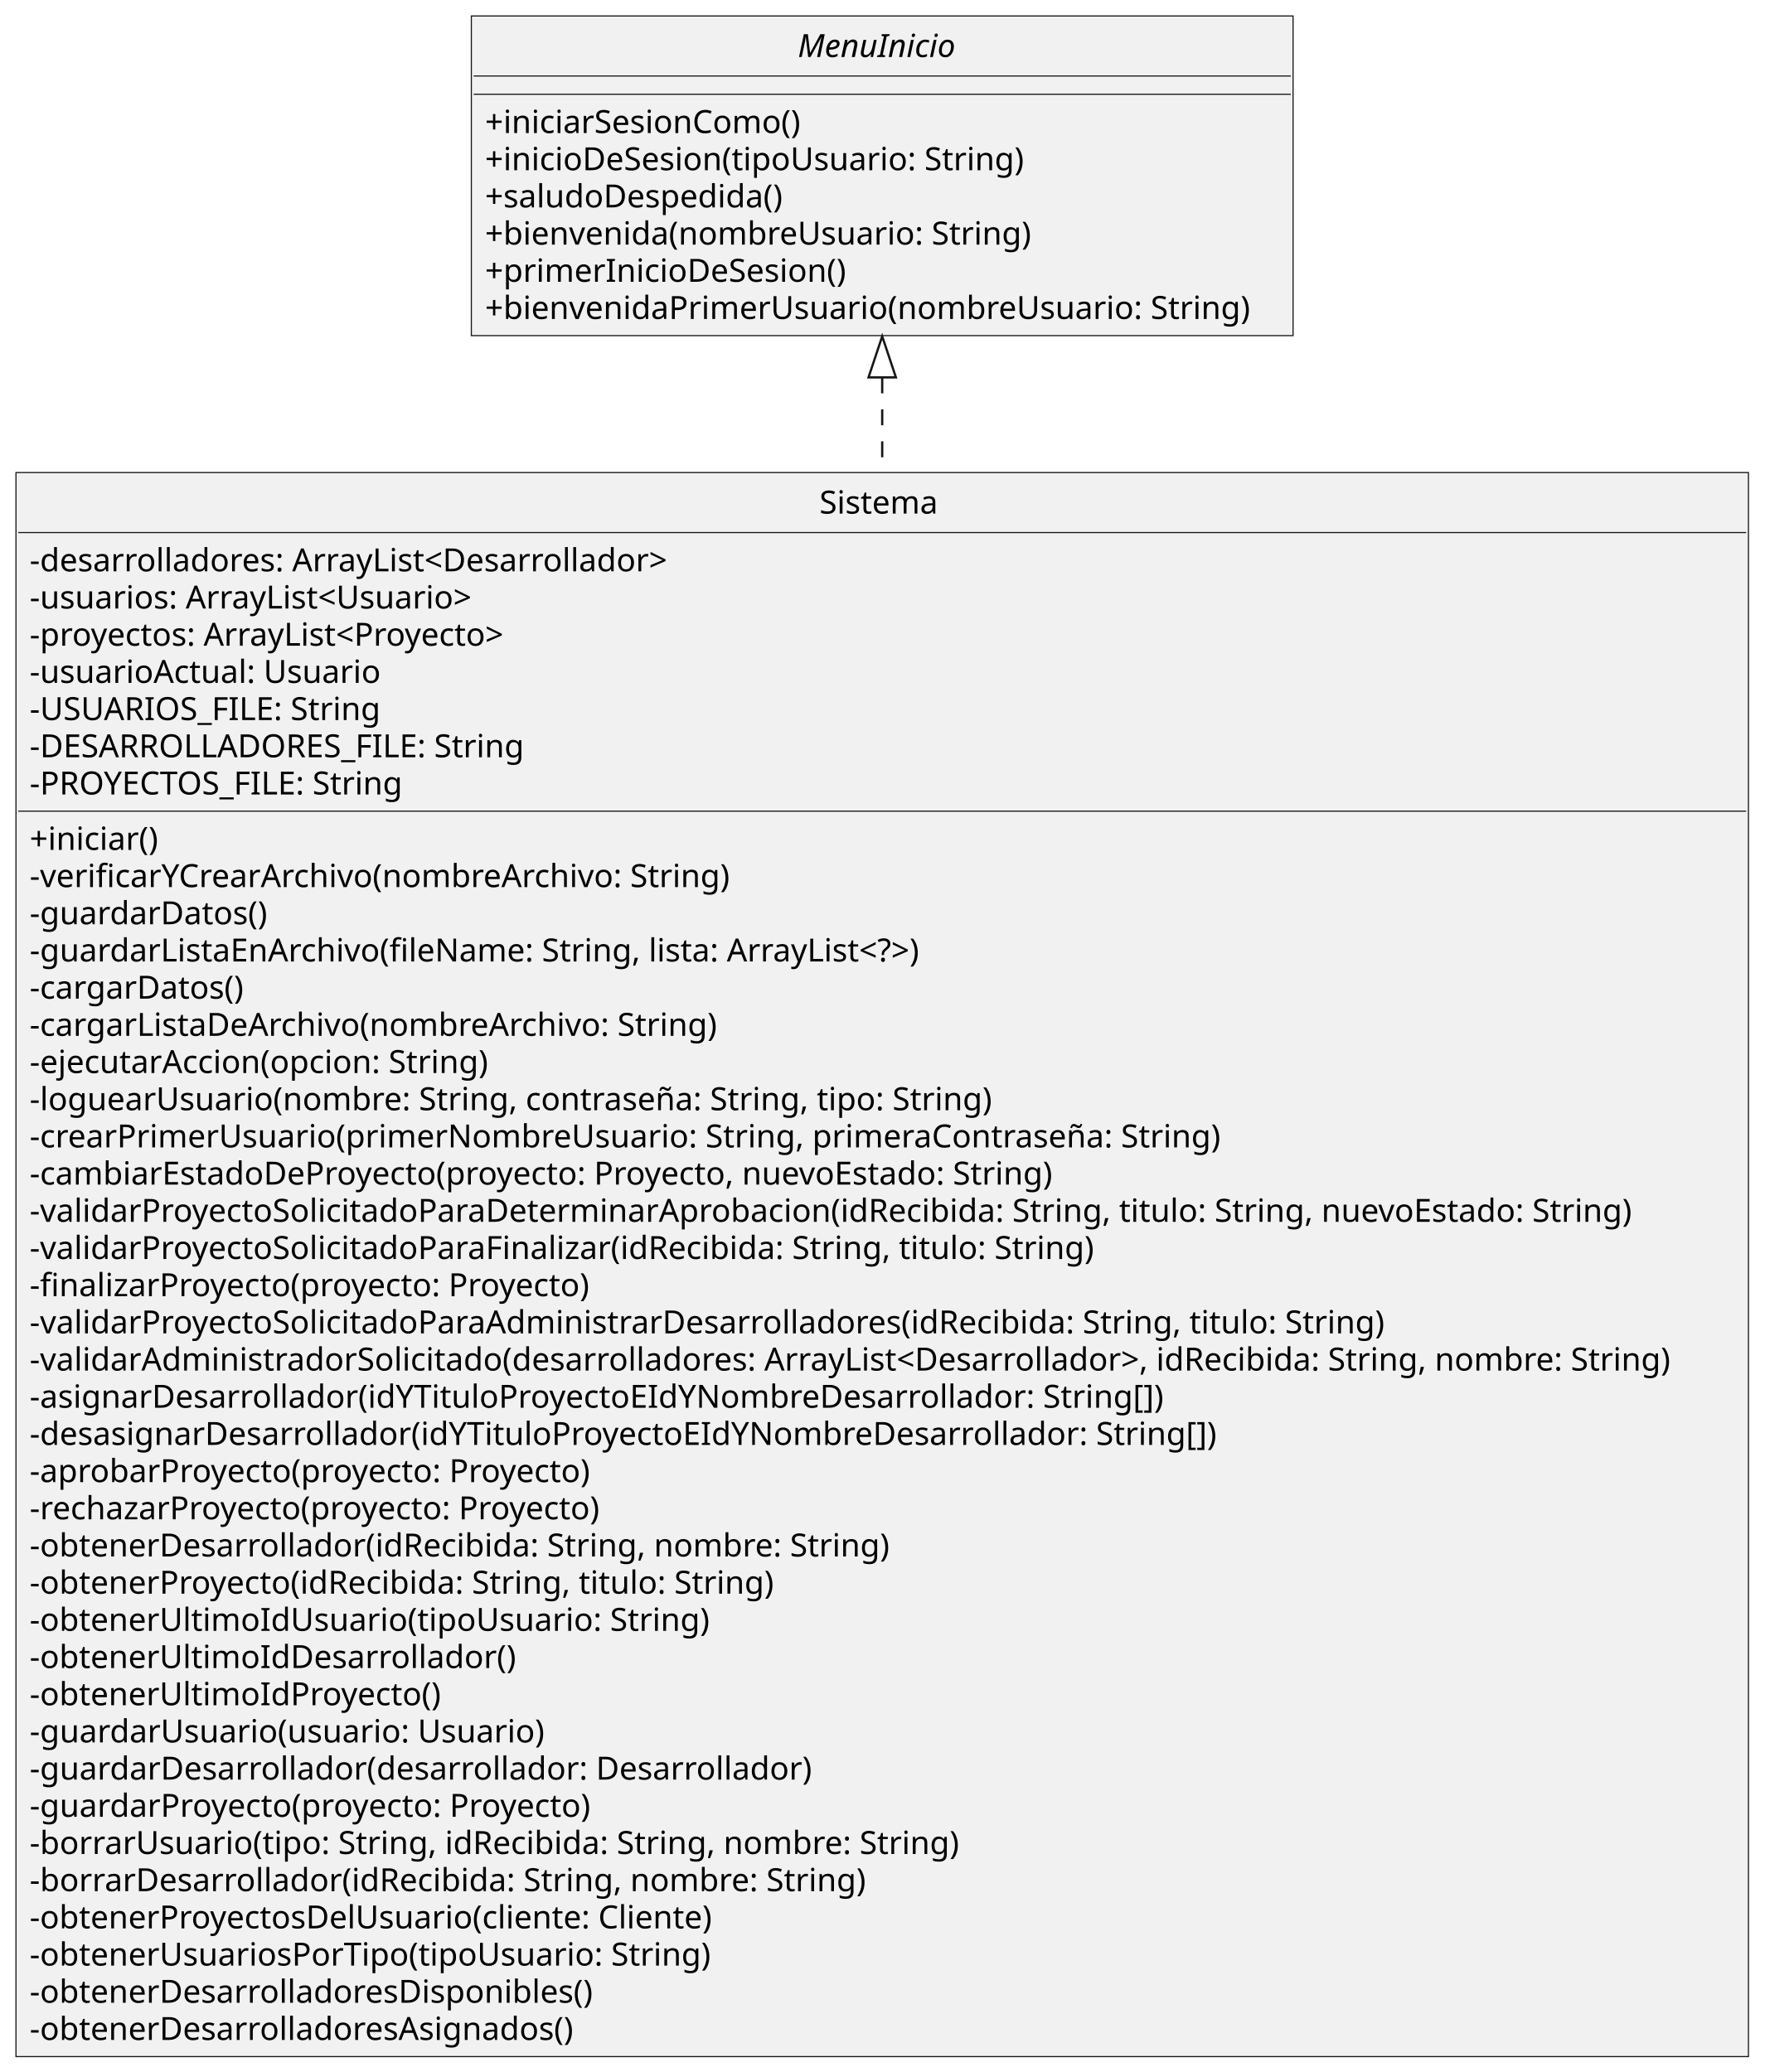
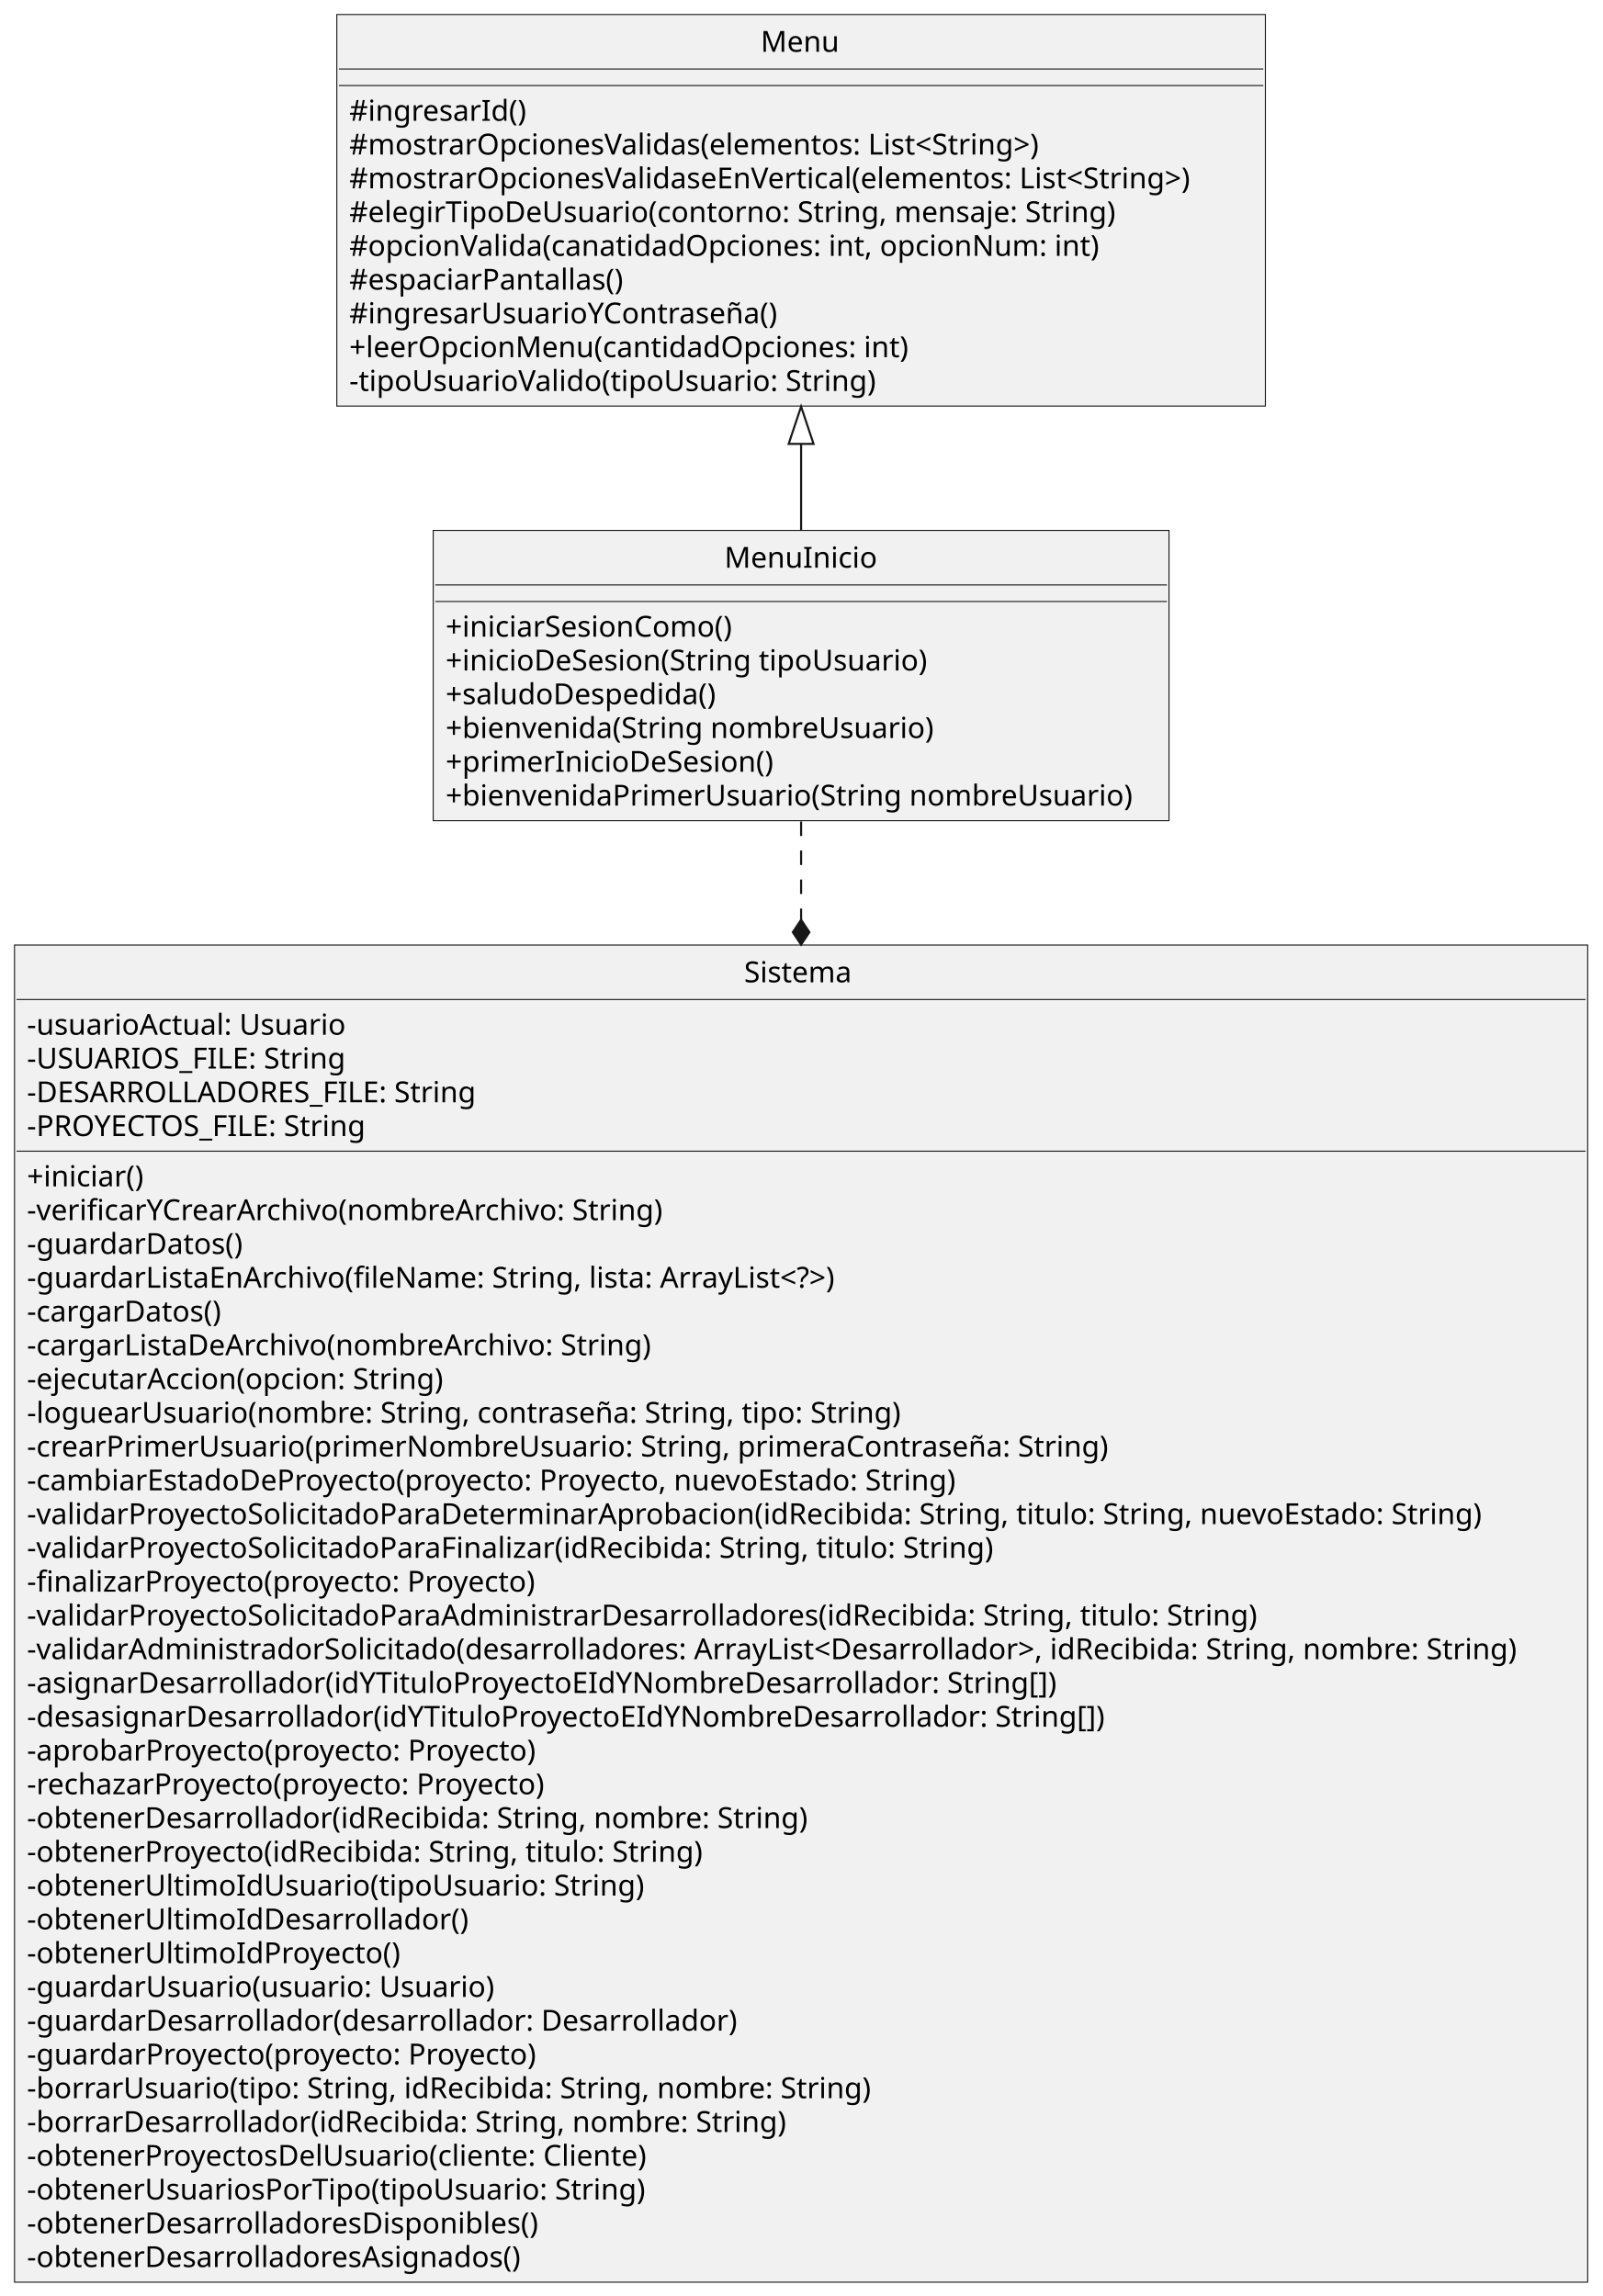
- <svg xmlns="http://www.w3.org/2000/svg" contentStyleType="text/css" height="908px" preserveAspectRatio="none" style="width:773px;height:908px;background:#FFFFFF;" version="1.1" viewBox="0 0 773 908" width="773px" zoomAndPan="magnify">
+ <svg xmlns="http://www.w3.org/2000/svg" contentStyleType="text/css" height="1108px" preserveAspectRatio="none" style="width:773px;height:1108px;background:#FFFFFF;" version="1.1" viewBox="0 0 773 1108" width="773px" zoomAndPan="magnify">
  <defs />
  <g>
+     <g id="elem_Menu">
+       <rect codeLine="9" fill="#F1F1F1" height="188.969" id="Menu" style="stroke:#181818;stroke-width:0.5;" width="448" x="162.5" y="7" />
+       <text fill="#000000" font-family="sans-serif" font-size="14" lengthAdjust="spacing" textLength="39" x="367" y="24.995">Menu</text>
+       <line style="stroke:#181818;stroke-width:0.5;" x1="163.5" x2="609.5" y1="33.297" y2="33.297" />
+       <line style="stroke:#181818;stroke-width:0.5;" x1="163.5" x2="609.5" y1="41.297" y2="41.297" />
+       <text fill="#000000" font-family="sans-serif" font-size="14" lengthAdjust="spacing" textLength="90" x="168.5" y="58.292">#ingresarId()</text>
+       <text fill="#000000" font-family="sans-serif" font-size="14" lengthAdjust="spacing" textLength="359" x="168.5" y="74.589">#mostrarOpcionesValidas(elementos: List&lt;String&gt;)</text>
+       <text fill="#000000" font-family="sans-serif" font-size="14" lengthAdjust="spacing" textLength="436" x="168.5" y="90.886">#mostrarOpcionesValidaseEnVertical(elementos: List&lt;String&gt;)</text>
+       <text fill="#000000" font-family="sans-serif" font-size="14" lengthAdjust="spacing" textLength="390" x="168.5" y="107.183">#elegirTipoDeUsuario(contorno: String, mensaje: String)</text>
+       <text fill="#000000" font-family="sans-serif" font-size="14" lengthAdjust="spacing" textLength="381" x="168.5" y="123.48">#opcionValida(canatidadOpciones: int, opcionNum: int)</text>
+       <text fill="#000000" font-family="sans-serif" font-size="14" lengthAdjust="spacing" textLength="141" x="168.5" y="139.776">#espaciarPantallas()</text>
+       <text fill="#000000" font-family="sans-serif" font-size="14" lengthAdjust="spacing" textLength="219" x="168.5" y="156.073">#ingresarUsuarioYContraseña()</text>
+       <text fill="#000000" font-family="sans-serif" font-size="14" lengthAdjust="spacing" textLength="287" x="168.5" y="172.37">+leerOpcionMenu(cantidadOpciones: int)</text>
+       <text fill="#000000" font-family="sans-serif" font-size="14" lengthAdjust="spacing" textLength="261" x="168.5" y="188.667">-tipoUsuarioValido(tipoUsuario: String)</text>
+     </g>
    <g id="elem_MenuInicio">
-       <rect codeLine="9" fill="#F1F1F1" height="140.078" id="MenuInicio" style="stroke:#181818;stroke-width:0.5;" width="360" x="206.5" y="7" />
-       <text fill="#000000" font-family="sans-serif" font-size="14" font-style="italic" lengthAdjust="spacing" textLength="74" x="349.5" y="24.995">MenuInicio</text>
-       <line style="stroke:#181818;stroke-width:0.5;" x1="207.5" x2="565.5" y1="33.297" y2="33.297" />
-       <line style="stroke:#181818;stroke-width:0.5;" x1="207.5" x2="565.5" y1="41.297" y2="41.297" />
-       <text fill="#000000" font-family="sans-serif" font-size="14" lengthAdjust="spacing" textLength="149" x="212.5" y="58.292">+iniciarSesionComo()</text>
-       <text fill="#000000" font-family="sans-serif" font-size="14" lengthAdjust="spacing" textLength="251" x="212.5" y="74.589">+inicioDeSesion(tipoUsuario: String)</text>
-       <text fill="#000000" font-family="sans-serif" font-size="14" lengthAdjust="spacing" textLength="143" x="212.5" y="90.886">+saludoDespedida()</text>
-       <text fill="#000000" font-family="sans-serif" font-size="14" lengthAdjust="spacing" textLength="252" x="212.5" y="107.183">+bienvenida(nombreUsuario: String)</text>
-       <text fill="#000000" font-family="sans-serif" font-size="14" lengthAdjust="spacing" textLength="168" x="212.5" y="123.48">+primerInicioDeSesion()</text>
-       <text fill="#000000" font-family="sans-serif" font-size="14" lengthAdjust="spacing" textLength="348" x="212.5" y="139.776">+bienvenidaPrimerUsuario(nombreUsuario: String)</text>
+       <rect codeLine="21" fill="#F1F1F1" height="140.078" id="MenuInicio" style="stroke:#181818;stroke-width:0.5;" width="355" x="209" y="255.97" />
+       <text fill="#000000" font-family="sans-serif" font-size="14" lengthAdjust="spacing" textLength="74" x="349.5" y="273.965">MenuInicio</text>
+       <line style="stroke:#181818;stroke-width:0.5;" x1="210" x2="563" y1="282.267" y2="282.267" />
+       <line style="stroke:#181818;stroke-width:0.5;" x1="210" x2="563" y1="290.267" y2="290.267" />
+       <text fill="#000000" font-family="sans-serif" font-size="14" lengthAdjust="spacing" textLength="149" x="215" y="307.262">+iniciarSesionComo()</text>
+       <text fill="#000000" font-family="sans-serif" font-size="14" lengthAdjust="spacing" textLength="246" x="215" y="323.559">+inicioDeSesion(String tipoUsuario)</text>
+       <text fill="#000000" font-family="sans-serif" font-size="14" lengthAdjust="spacing" textLength="143" x="215" y="339.856">+saludoDespedida()</text>
+       <text fill="#000000" font-family="sans-serif" font-size="14" lengthAdjust="spacing" textLength="247" x="215" y="356.153">+bienvenida(String nombreUsuario)</text>
+       <text fill="#000000" font-family="sans-serif" font-size="14" lengthAdjust="spacing" textLength="168" x="215" y="372.45">+primerInicioDeSesion()</text>
+       <text fill="#000000" font-family="sans-serif" font-size="14" lengthAdjust="spacing" textLength="343" x="215" y="388.746">+bienvenidaPrimerUsuario(String nombreUsuario)</text>
    </g>
    <g id="elem_Sistema">
-       <rect codeLine="18" fill="#F1F1F1" height="694.172" id="Sistema" style="stroke:#181818;stroke-width:0.5;" width="759" x="7" y="207.08" />
-       <text fill="#000000" font-family="sans-serif" font-size="14" lengthAdjust="spacing" textLength="55" x="359" y="225.075">Sistema</text>
-       <line style="stroke:#181818;stroke-width:0.5;" x1="8" x2="765" y1="233.377" y2="233.377" />
-       <text fill="#000000" font-family="sans-serif" font-size="14" lengthAdjust="spacing" textLength="294" x="13" y="250.372">-desarrolladores: ArrayList&lt;Desarrollador&gt;</text>
-       <text fill="#000000" font-family="sans-serif" font-size="14" lengthAdjust="spacing" textLength="206" x="13" y="266.669">-usuarios: ArrayList&lt;Usuario&gt;</text>
-       <text fill="#000000" font-family="sans-serif" font-size="14" lengthAdjust="spacing" textLength="225" x="13" y="282.966">-proyectos: ArrayList&lt;Proyecto&gt;</text>
-       <text fill="#000000" font-family="sans-serif" font-size="14" lengthAdjust="spacing" textLength="159" x="13" y="299.263">-usuarioActual: Usuario</text>
-       <text fill="#000000" font-family="sans-serif" font-size="14" lengthAdjust="spacing" textLength="159" x="13" y="315.56">-USUARIOS_FILE: String</text>
-       <text fill="#000000" font-family="sans-serif" font-size="14" lengthAdjust="spacing" textLength="230" x="13" y="331.856">-DESARROLLADORES_FILE: String</text>
-       <text fill="#000000" font-family="sans-serif" font-size="14" lengthAdjust="spacing" textLength="175" x="13" y="348.153">-PROYECTOS_FILE: String</text>
-       <line style="stroke:#181818;stroke-width:0.5;" x1="8" x2="765" y1="355.455" y2="355.455" />
-       <text fill="#000000" font-family="sans-serif" font-size="14" lengthAdjust="spacing" textLength="61" x="13" y="372.45">+iniciar()</text>
-       <text fill="#000000" font-family="sans-serif" font-size="14" lengthAdjust="spacing" textLength="316" x="13" y="388.747">-verificarYCrearArchivo(nombreArchivo: String)</text>
-       <text fill="#000000" font-family="sans-serif" font-size="14" lengthAdjust="spacing" textLength="109" x="13" y="405.044">-guardarDatos()</text>
-       <text fill="#000000" font-family="sans-serif" font-size="14" lengthAdjust="spacing" textLength="407" x="13" y="421.341">-guardarListaEnArchivo(fileName: String, lista: ArrayList&lt;?&gt;)</text>
-       <text fill="#000000" font-family="sans-serif" font-size="14" lengthAdjust="spacing" textLength="99" x="13" y="437.638">-cargarDatos()</text>
-       <text fill="#000000" font-family="sans-serif" font-size="14" lengthAdjust="spacing" textLength="312" x="13" y="453.935">-cargarListaDeArchivo(nombreArchivo: String)</text>
-       <text fill="#000000" font-family="sans-serif" font-size="14" lengthAdjust="spacing" textLength="213" x="13" y="470.231">-ejecutarAccion(opcion: String)</text>
-       <text fill="#000000" font-family="sans-serif" font-size="14" lengthAdjust="spacing" textLength="440" x="13" y="486.528">-loguearUsuario(nombre: String, contraseña: String, tipo: String)</text>
-       <text fill="#000000" font-family="sans-serif" font-size="14" lengthAdjust="spacing" textLength="535" x="13" y="502.825">-crearPrimerUsuario(primerNombreUsuario: String, primeraContraseña: String)</text>
-       <text fill="#000000" font-family="sans-serif" font-size="14" lengthAdjust="spacing" textLength="477" x="13" y="519.122">-cambiarEstadoDeProyecto(proyecto: Proyecto, nuevoEstado: String)</text>
-       <text fill="#000000" font-family="sans-serif" font-size="14" lengthAdjust="spacing" textLength="729" x="13" y="535.419">-validarProyectoSolicitadoParaDeterminarAprobacion(idRecibida: String, titulo: String, nuevoEstado: String)</text>
-       <text fill="#000000" font-family="sans-serif" font-size="14" lengthAdjust="spacing" textLength="481" x="13" y="551.716">-validarProyectoSolicitadoParaFinalizar(idRecibida: String, titulo: String)</text>
-       <text fill="#000000" font-family="sans-serif" font-size="14" lengthAdjust="spacing" textLength="258" x="13" y="568.013">-finalizarProyecto(proyecto: Proyecto)</text>
-       <text fill="#000000" font-family="sans-serif" font-size="14" lengthAdjust="spacing" textLength="612" x="13" y="584.309">-validarProyectoSolicitadoParaAdministrarDesarrolladores(idRecibida: String, titulo: String)</text>
-       <text fill="#000000" font-family="sans-serif" font-size="14" lengthAdjust="spacing" textLength="747" x="13" y="600.606">-validarAdministradorSolicitado(desarrolladores: ArrayList&lt;Desarrollador&gt;, idRecibida: String, nombre: String)</text>
-       <text fill="#000000" font-family="sans-serif" font-size="14" lengthAdjust="spacing" textLength="513" x="13" y="616.903">-asignarDesarrollador(idYTituloProyectoEIdYNombreDesarrollador: String[])</text>
-       <text fill="#000000" font-family="sans-serif" font-size="14" lengthAdjust="spacing" textLength="539" x="13" y="633.2">-desasignarDesarrollador(idYTituloProyectoEIdYNombreDesarrollador: String[])</text>
-       <text fill="#000000" font-family="sans-serif" font-size="14" lengthAdjust="spacing" textLength="260" x="13" y="649.497">-aprobarProyecto(proyecto: Proyecto)</text>
-       <text fill="#000000" font-family="sans-serif" font-size="14" lengthAdjust="spacing" textLength="267" x="13" y="665.794">-rechazarProyecto(proyecto: Proyecto)</text>
-       <text fill="#000000" font-family="sans-serif" font-size="14" lengthAdjust="spacing" textLength="393" x="13" y="682.091">-obtenerDesarrollador(idRecibida: String, nombre: String)</text>
-       <text fill="#000000" font-family="sans-serif" font-size="14" lengthAdjust="spacing" textLength="342" x="13" y="698.388">-obtenerProyecto(idRecibida: String, titulo: String)</text>
-       <text fill="#000000" font-family="sans-serif" font-size="14" lengthAdjust="spacing" textLength="304" x="13" y="714.684">-obtenerUltimoIdUsuario(tipoUsuario: String)</text>
-       <text fill="#000000" font-family="sans-serif" font-size="14" lengthAdjust="spacing" textLength="217" x="13" y="730.981">-obtenerUltimoIdDesarrollador()</text>
-       <text fill="#000000" font-family="sans-serif" font-size="14" lengthAdjust="spacing" textLength="186" x="13" y="747.278">-obtenerUltimoIdProyecto()</text>
-       <text fill="#000000" font-family="sans-serif" font-size="14" lengthAdjust="spacing" textLength="232" x="13" y="763.575">-guardarUsuario(usuario: Usuario)</text>
-       <text fill="#000000" font-family="sans-serif" font-size="14" lengthAdjust="spacing" textLength="351" x="13" y="779.872">-guardarDesarrollador(desarrollador: Desarrollador)</text>
-       <text fill="#000000" font-family="sans-serif" font-size="14" lengthAdjust="spacing" textLength="260" x="13" y="796.169">-guardarProyecto(proyecto: Proyecto)</text>
-       <text fill="#000000" font-family="sans-serif" font-size="14" lengthAdjust="spacing" textLength="422" x="13" y="812.466">-borrarUsuario(tipo: String, idRecibida: String, nombre: String)</text>
-       <text fill="#000000" font-family="sans-serif" font-size="14" lengthAdjust="spacing" textLength="379" x="13" y="828.763">-borrarDesarrollador(idRecibida: String, nombre: String)</text>
-       <text fill="#000000" font-family="sans-serif" font-size="14" lengthAdjust="spacing" textLength="317" x="13" y="845.059">-obtenerProyectosDelUsuario(cliente: Cliente)</text>
-       <text fill="#000000" font-family="sans-serif" font-size="14" lengthAdjust="spacing" textLength="310" x="13" y="861.356">-obtenerUsuariosPorTipo(tipoUsuario: String)</text>
-       <text fill="#000000" font-family="sans-serif" font-size="14" lengthAdjust="spacing" textLength="260" x="13" y="877.653">-obtenerDesarrolladoresDisponibles()</text>
-       <text fill="#000000" font-family="sans-serif" font-size="14" lengthAdjust="spacing" textLength="251" x="13" y="893.95">-obtenerDesarrolladoresAsignados()</text>
+       <rect codeLine="30" fill="#F1F1F1" height="645.281" id="Sistema" style="stroke:#181818;stroke-width:0.5;" width="759" x="7" y="456.05" />
+       <text fill="#000000" font-family="sans-serif" font-size="14" lengthAdjust="spacing" textLength="55" x="359" y="474.045">Sistema</text>
+       <line style="stroke:#181818;stroke-width:0.5;" x1="8" x2="765" y1="482.347" y2="482.347" />
+       <text fill="#000000" font-family="sans-serif" font-size="14" lengthAdjust="spacing" textLength="159" x="13" y="499.342">-usuarioActual: Usuario</text>
+       <text fill="#000000" font-family="sans-serif" font-size="14" lengthAdjust="spacing" textLength="159" x="13" y="515.639">-USUARIOS_FILE: String</text>
+       <text fill="#000000" font-family="sans-serif" font-size="14" lengthAdjust="spacing" textLength="230" x="13" y="531.936">-DESARROLLADORES_FILE: String</text>
+       <text fill="#000000" font-family="sans-serif" font-size="14" lengthAdjust="spacing" textLength="175" x="13" y="548.233">-PROYECTOS_FILE: String</text>
+       <line style="stroke:#181818;stroke-width:0.5;" x1="8" x2="765" y1="555.534" y2="555.534" />
+       <text fill="#000000" font-family="sans-serif" font-size="14" lengthAdjust="spacing" textLength="61" x="13" y="572.529">+iniciar()</text>
+       <text fill="#000000" font-family="sans-serif" font-size="14" lengthAdjust="spacing" textLength="316" x="13" y="588.826">-verificarYCrearArchivo(nombreArchivo: String)</text>
+       <text fill="#000000" font-family="sans-serif" font-size="14" lengthAdjust="spacing" textLength="109" x="13" y="605.123">-guardarDatos()</text>
+       <text fill="#000000" font-family="sans-serif" font-size="14" lengthAdjust="spacing" textLength="407" x="13" y="621.42">-guardarListaEnArchivo(fileName: String, lista: ArrayList&lt;?&gt;)</text>
+       <text fill="#000000" font-family="sans-serif" font-size="14" lengthAdjust="spacing" textLength="99" x="13" y="637.717">-cargarDatos()</text>
+       <text fill="#000000" font-family="sans-serif" font-size="14" lengthAdjust="spacing" textLength="312" x="13" y="654.014">-cargarListaDeArchivo(nombreArchivo: String)</text>
+       <text fill="#000000" font-family="sans-serif" font-size="14" lengthAdjust="spacing" textLength="213" x="13" y="670.311">-ejecutarAccion(opcion: String)</text>
+       <text fill="#000000" font-family="sans-serif" font-size="14" lengthAdjust="spacing" textLength="440" x="13" y="686.608">-loguearUsuario(nombre: String, contraseña: String, tipo: String)</text>
+       <text fill="#000000" font-family="sans-serif" font-size="14" lengthAdjust="spacing" textLength="535" x="13" y="702.904">-crearPrimerUsuario(primerNombreUsuario: String, primeraContraseña: String)</text>
+       <text fill="#000000" font-family="sans-serif" font-size="14" lengthAdjust="spacing" textLength="477" x="13" y="719.201">-cambiarEstadoDeProyecto(proyecto: Proyecto, nuevoEstado: String)</text>
+       <text fill="#000000" font-family="sans-serif" font-size="14" lengthAdjust="spacing" textLength="729" x="13" y="735.498">-validarProyectoSolicitadoParaDeterminarAprobacion(idRecibida: String, titulo: String, nuevoEstado: String)</text>
+       <text fill="#000000" font-family="sans-serif" font-size="14" lengthAdjust="spacing" textLength="481" x="13" y="751.795">-validarProyectoSolicitadoParaFinalizar(idRecibida: String, titulo: String)</text>
+       <text fill="#000000" font-family="sans-serif" font-size="14" lengthAdjust="spacing" textLength="258" x="13" y="768.092">-finalizarProyecto(proyecto: Proyecto)</text>
+       <text fill="#000000" font-family="sans-serif" font-size="14" lengthAdjust="spacing" textLength="612" x="13" y="784.389">-validarProyectoSolicitadoParaAdministrarDesarrolladores(idRecibida: String, titulo: String)</text>
+       <text fill="#000000" font-family="sans-serif" font-size="14" lengthAdjust="spacing" textLength="747" x="13" y="800.686">-validarAdministradorSolicitado(desarrolladores: ArrayList&lt;Desarrollador&gt;, idRecibida: String, nombre: String)</text>
+       <text fill="#000000" font-family="sans-serif" font-size="14" lengthAdjust="spacing" textLength="513" x="13" y="816.983">-asignarDesarrollador(idYTituloProyectoEIdYNombreDesarrollador: String[])</text>
+       <text fill="#000000" font-family="sans-serif" font-size="14" lengthAdjust="spacing" textLength="539" x="13" y="833.279">-desasignarDesarrollador(idYTituloProyectoEIdYNombreDesarrollador: String[])</text>
+       <text fill="#000000" font-family="sans-serif" font-size="14" lengthAdjust="spacing" textLength="260" x="13" y="849.576">-aprobarProyecto(proyecto: Proyecto)</text>
+       <text fill="#000000" font-family="sans-serif" font-size="14" lengthAdjust="spacing" textLength="267" x="13" y="865.873">-rechazarProyecto(proyecto: Proyecto)</text>
+       <text fill="#000000" font-family="sans-serif" font-size="14" lengthAdjust="spacing" textLength="393" x="13" y="882.17">-obtenerDesarrollador(idRecibida: String, nombre: String)</text>
+       <text fill="#000000" font-family="sans-serif" font-size="14" lengthAdjust="spacing" textLength="342" x="13" y="898.467">-obtenerProyecto(idRecibida: String, titulo: String)</text>
+       <text fill="#000000" font-family="sans-serif" font-size="14" lengthAdjust="spacing" textLength="304" x="13" y="914.764">-obtenerUltimoIdUsuario(tipoUsuario: String)</text>
+       <text fill="#000000" font-family="sans-serif" font-size="14" lengthAdjust="spacing" textLength="217" x="13" y="931.061">-obtenerUltimoIdDesarrollador()</text>
+       <text fill="#000000" font-family="sans-serif" font-size="14" lengthAdjust="spacing" textLength="186" x="13" y="947.358">-obtenerUltimoIdProyecto()</text>
+       <text fill="#000000" font-family="sans-serif" font-size="14" lengthAdjust="spacing" textLength="232" x="13" y="963.654">-guardarUsuario(usuario: Usuario)</text>
+       <text fill="#000000" font-family="sans-serif" font-size="14" lengthAdjust="spacing" textLength="351" x="13" y="979.951">-guardarDesarrollador(desarrollador: Desarrollador)</text>
+       <text fill="#000000" font-family="sans-serif" font-size="14" lengthAdjust="spacing" textLength="260" x="13" y="996.248">-guardarProyecto(proyecto: Proyecto)</text>
+       <text fill="#000000" font-family="sans-serif" font-size="14" lengthAdjust="spacing" textLength="422" x="13" y="1012.545">-borrarUsuario(tipo: String, idRecibida: String, nombre: String)</text>
+       <text fill="#000000" font-family="sans-serif" font-size="14" lengthAdjust="spacing" textLength="379" x="13" y="1028.842">-borrarDesarrollador(idRecibida: String, nombre: String)</text>
+       <text fill="#000000" font-family="sans-serif" font-size="14" lengthAdjust="spacing" textLength="317" x="13" y="1045.139">-obtenerProyectosDelUsuario(cliente: Cliente)</text>
+       <text fill="#000000" font-family="sans-serif" font-size="14" lengthAdjust="spacing" textLength="310" x="13" y="1061.436">-obtenerUsuariosPorTipo(tipoUsuario: String)</text>
+       <text fill="#000000" font-family="sans-serif" font-size="14" lengthAdjust="spacing" textLength="260" x="13" y="1077.733">-obtenerDesarrolladoresDisponibles()</text>
+       <text fill="#000000" font-family="sans-serif" font-size="14" lengthAdjust="spacing" textLength="251" x="13" y="1094.03">-obtenerDesarrolladoresAsignados()</text>
+     </g>
+     <g id="link_Menu_MenuInicio">
+       <path codeLine="72" d="M386.5,214.21 C386.5,234.17 386.5,236.89 386.5,255.74 " fill="none" id="Menu-backto-MenuInicio" style="stroke:#181818;stroke-width:1.0;" />
+       <polygon fill="none" points="386.5,196.21,380.5,214.21,392.5,214.21,386.5,196.21" style="stroke:#181818;stroke-width:1.0;" />
    </g>
    <g id="link_MenuInicio_Sistema">
-       <path codeLine="64" d="M386.5,165.38 C386.5,183.02 386.5,185.21 386.5,206.94 " fill="none" id="MenuInicio-backto-Sistema" style="stroke:#181818;stroke-width:1.0;stroke-dasharray:7.0,7.0;" />
-       <polygon fill="none" points="386.5,147.38,380.5,165.38,392.5,165.38,386.5,147.38" style="stroke:#181818;stroke-width:1.0;" />
+       <path codeLine="73" d="M386.5,396.44 C386.5,414.09 386.5,422.25 386.5,443.87 " fill="none" id="MenuInicio-to-Sistema" style="stroke:#181818;stroke-width:1.0;stroke-dasharray:7.0,7.0;" />
+       <polygon fill="#181818" points="386.5,455.87,390.5,449.87,386.5,443.87,382.5,449.87,386.5,455.87" style="stroke:#181818;stroke-width:1.0;" />
    </g>
  </g>
</svg>
